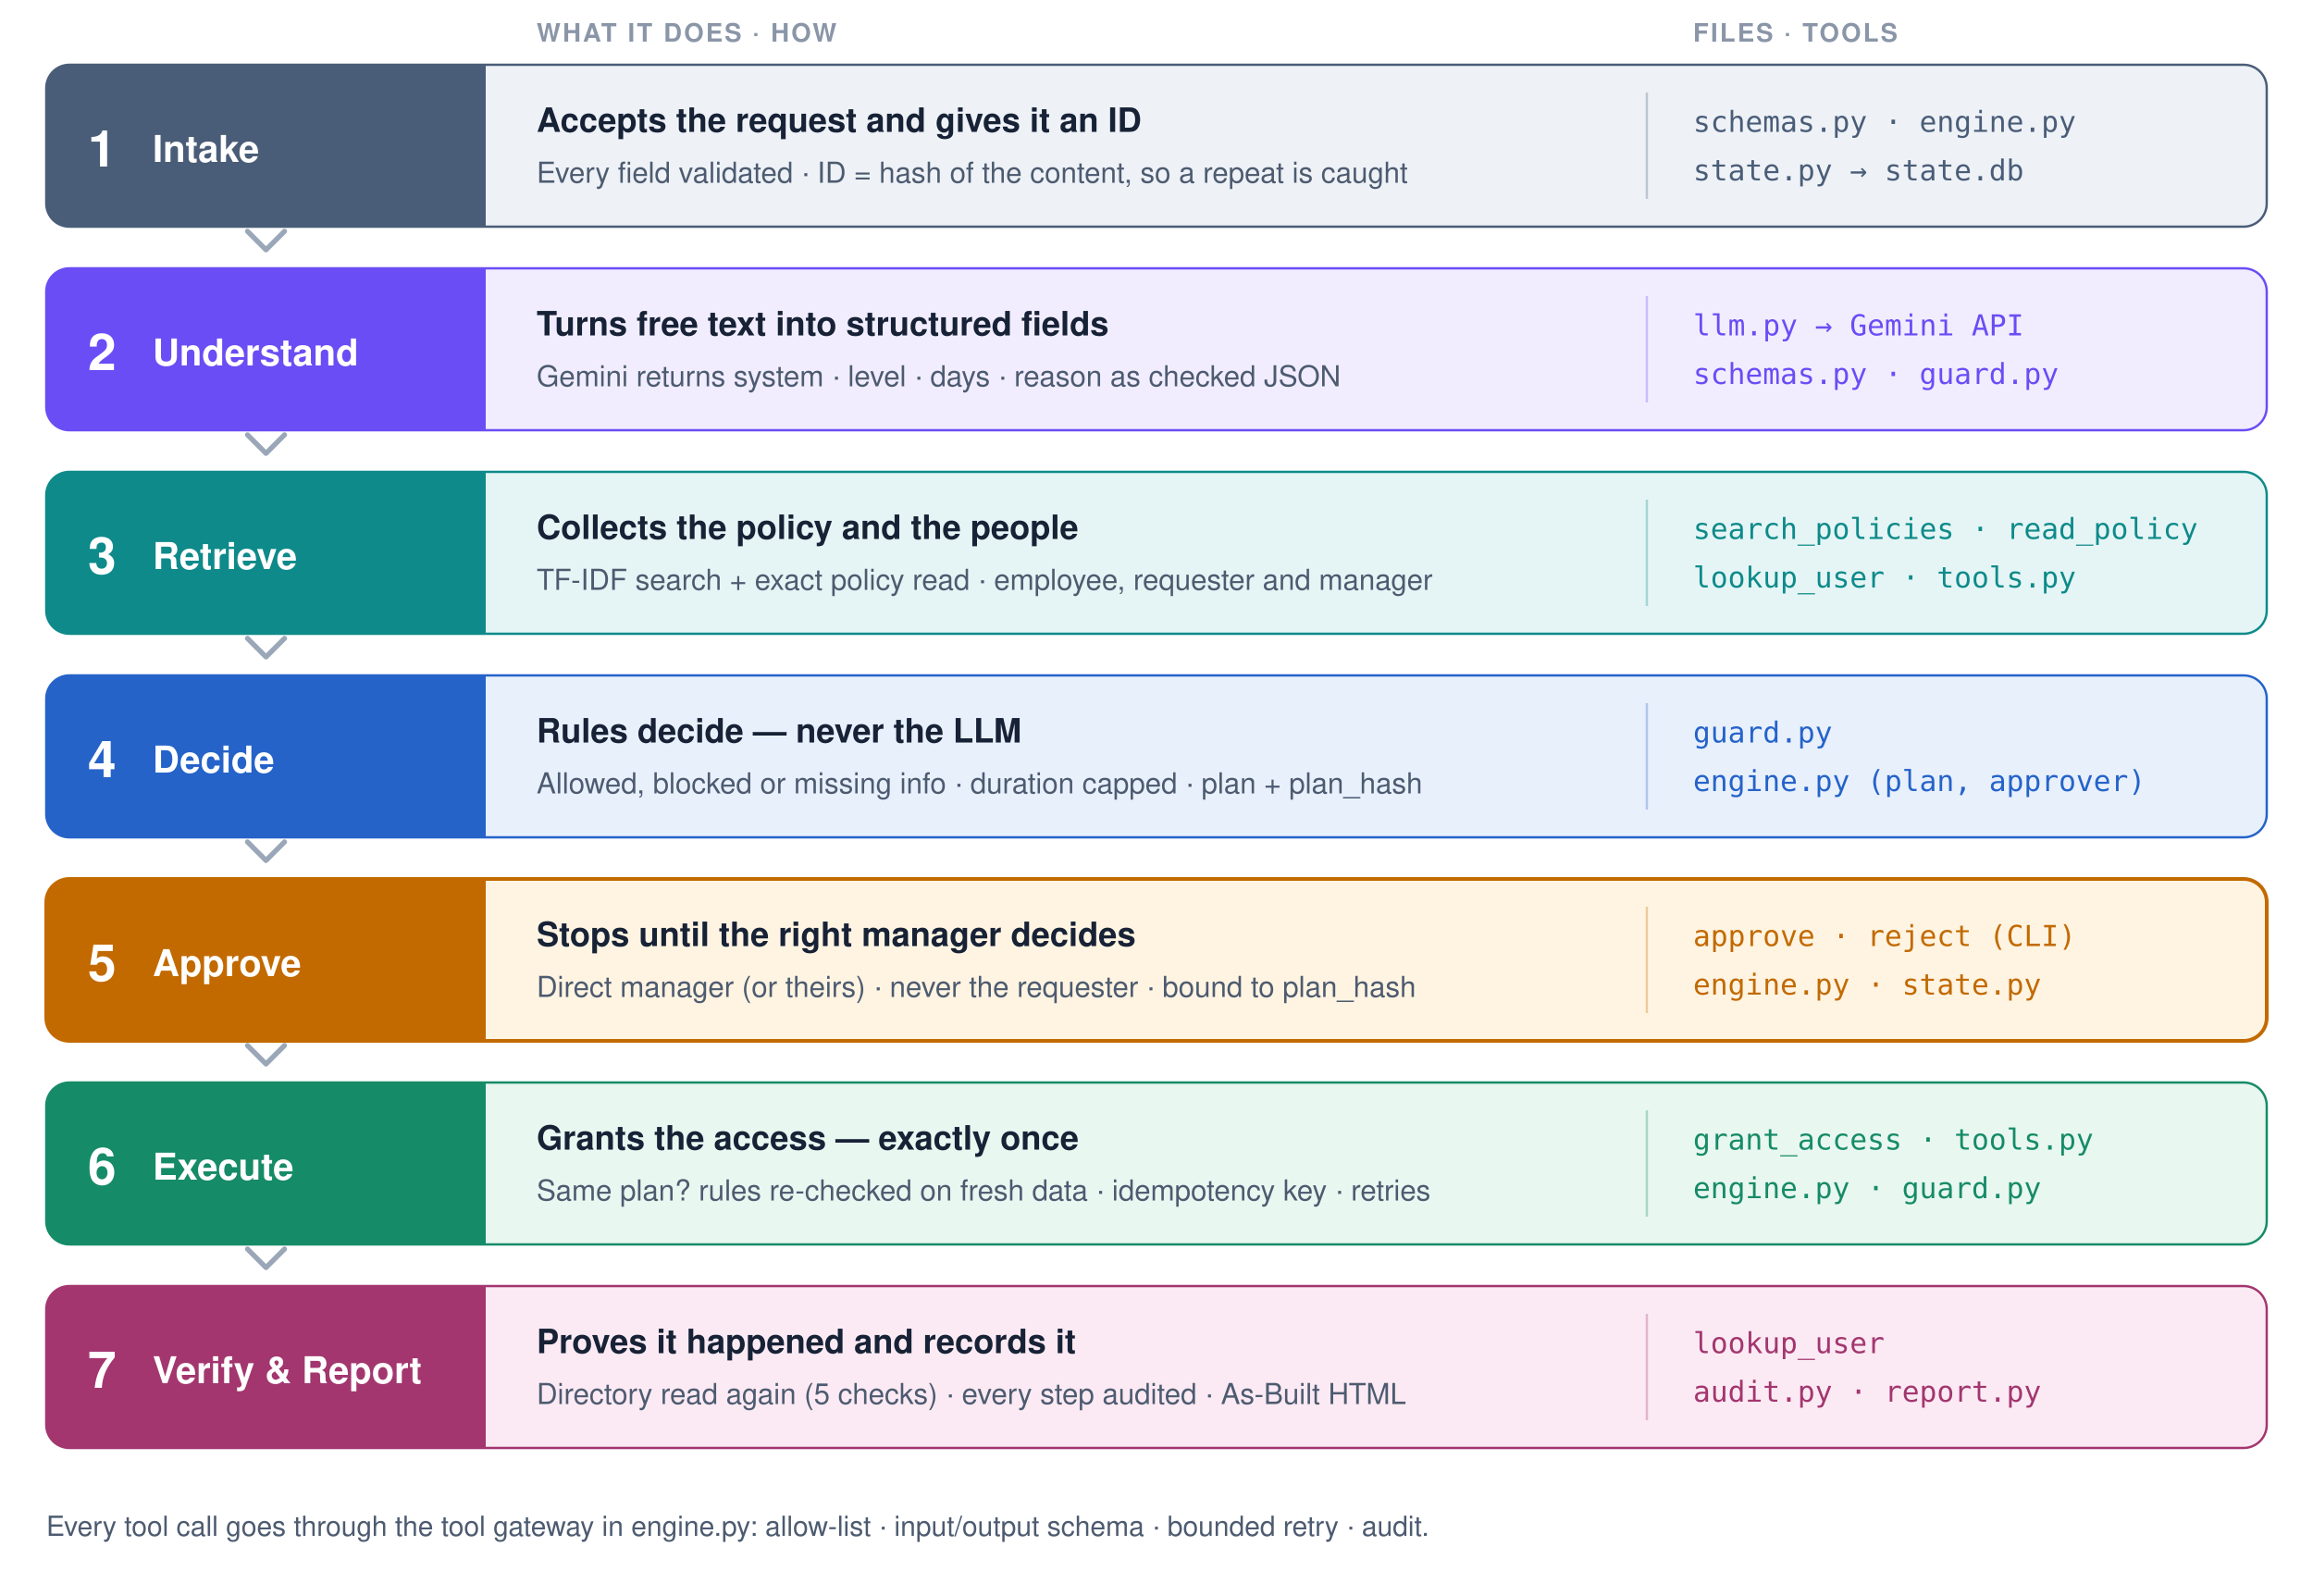
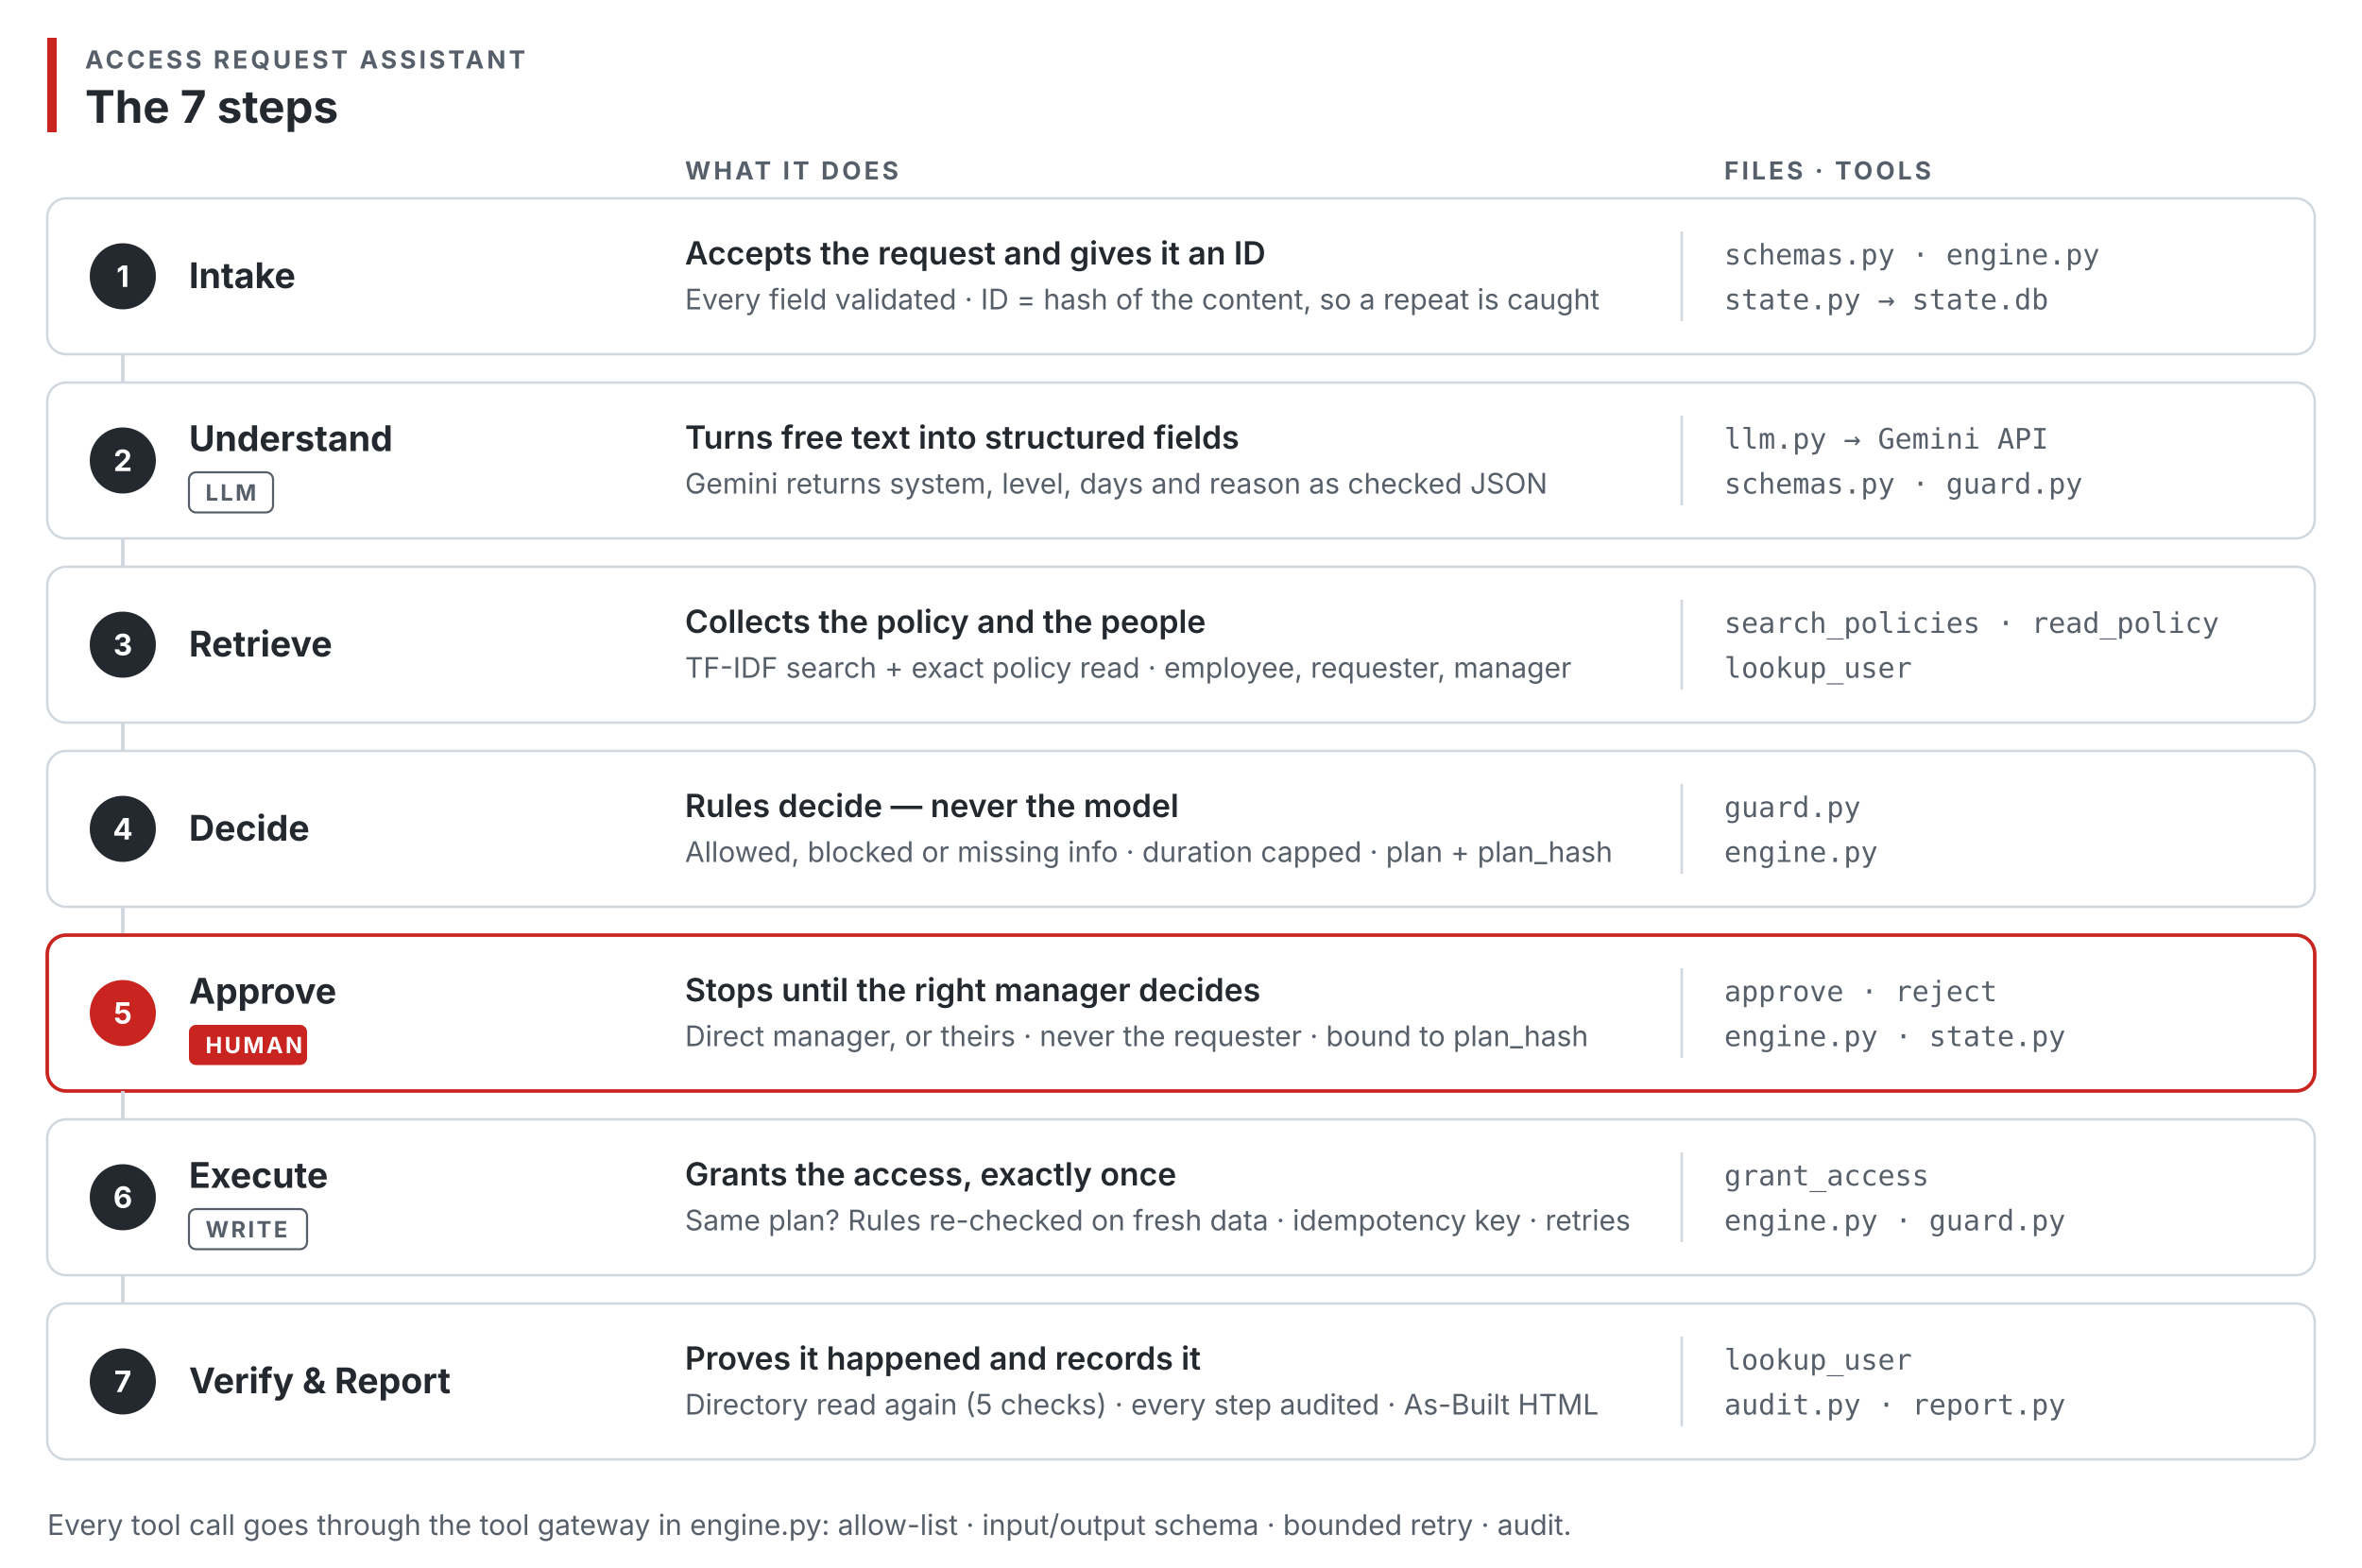
- <svg xmlns="http://www.w3.org/2000/svg" viewBox="0 0 1000 690" width="1000" height="690" font-family="-apple-system, Segoe UI, Helvetica, Arial, sans-serif">
-   <defs>
-     <marker id="a" viewBox="0 0 10 10" refX="5" refY="9" markerWidth="8" markerHeight="8" orient="auto">
-       <path d="M0,0 L10,0 L5,10 z" fill="#9aa7b8" />
-     </marker>
-     <style>
-       .num  { font-size:22px; font-weight:800; fill:#ffffff; }
-       .name { font-size:16px; font-weight:700; fill:#ffffff; }
-       .what { font-size:14.5px; font-weight:700; fill:#172236; }
-       .how  { font-size:12.5px; fill:#4d5b70; }
-       .file { font-size:12.5px; font-family: ui-monospace, "Cascadia Code", Consolas, monospace; }
-       .hdr  { font-size:11px; font-weight:700; fill:#8a96a8; letter-spacing:.08em; }
-       .foot { font-size:12px; fill:#4d5b70; }
-     </style>
-   </defs>
-   <rect width="1000" height="690" fill="#ffffff" />
-   <text class="hdr" x="232" y="18">WHAT IT DOES · HOW</text>
-   <text class="hdr" x="732" y="18">FILES · TOOLS</text>
-   <g transform="translate(0,28)">
-     <rect x="20" y="0" width="960" height="70" rx="10" fill="#eef2f7" stroke="#4a5d78" />
-     <rect x="20" y="0" width="190" height="70" rx="10" fill="#4a5d78" />
-     <rect x="200" y="0" width="10" height="70" fill="#4a5d78" />
-     <text class="num" x="38" y="44">1</text>
-     <text class="name" x="66" y="42">Intake</text>
-     <text class="what" x="232" y="29">Accepts the request and gives it an ID</text>
-     <text class="how" x="232" y="51">Every field validated · ID = hash of the content, so a repeat is caught</text>
-     <line x1="712" y1="12" x2="712" y2="58" stroke="#4a5d78" stroke-opacity=".3" />
-     <text class="file" x="732" y="29" fill="#4a5d78">schemas.py · engine.py</text>
-     <text class="file" x="732" y="50" fill="#4a5d78">state.py → state.db</text>
-   </g>
-   <polyline points="107,100 115,108 123,100" fill="none" stroke="#9aa7b8" stroke-width="2.2" stroke-linecap="round" stroke-linejoin="round" />
-   <g transform="translate(0,116)">
-     <rect x="20" y="0" width="960" height="70" rx="10" fill="#f1edff" stroke="#6a4df5" />
-     <rect x="20" y="0" width="190" height="70" rx="10" fill="#6a4df5" />
-     <rect x="200" y="0" width="10" height="70" fill="#6a4df5" />
-     <text class="num" x="38" y="44">2</text>
-     <text class="name" x="66" y="42">Understand</text>
-     <text class="what" x="232" y="29">Turns free text into structured fields</text>
-     <text class="how" x="232" y="51">Gemini returns system · level · days · reason as checked JSON</text>
-     <line x1="712" y1="12" x2="712" y2="58" stroke="#6a4df5" stroke-opacity=".3" />
-     <text class="file" x="732" y="29" fill="#6a4df5">llm.py → Gemini API</text>
-     <text class="file" x="732" y="50" fill="#6a4df5">schemas.py · guard.py</text>
-   </g>
-   <polyline points="107,188 115,196 123,188" fill="none" stroke="#9aa7b8" stroke-width="2.2" stroke-linecap="round" stroke-linejoin="round" />
-   <g transform="translate(0,204)">
-     <rect x="20" y="0" width="960" height="70" rx="10" fill="#e5f5f5" stroke="#0e8a8a" />
-     <rect x="20" y="0" width="190" height="70" rx="10" fill="#0e8a8a" />
-     <rect x="200" y="0" width="10" height="70" fill="#0e8a8a" />
-     <text class="num" x="38" y="44">3</text>
-     <text class="name" x="66" y="42">Retrieve</text>
-     <text class="what" x="232" y="29">Collects the policy and the people</text>
-     <text class="how" x="232" y="51">TF-IDF search + exact policy read · employee, requester and manager</text>
-     <line x1="712" y1="12" x2="712" y2="58" stroke="#0e8a8a" stroke-opacity=".3" />
-     <text class="file" x="732" y="29" fill="#0e8a8a">search_policies · read_policy</text>
-     <text class="file" x="732" y="50" fill="#0e8a8a">lookup_user · tools.py</text>
-   </g>
-   <polyline points="107,276 115,284 123,276" fill="none" stroke="#9aa7b8" stroke-width="2.2" stroke-linecap="round" stroke-linejoin="round" />
-   <g transform="translate(0,292)">
-     <rect x="20" y="0" width="960" height="70" rx="10" fill="#e8f0fc" stroke="#2563c9" />
-     <rect x="20" y="0" width="190" height="70" rx="10" fill="#2563c9" />
-     <rect x="200" y="0" width="10" height="70" fill="#2563c9" />
-     <text class="num" x="38" y="44">4</text>
-     <text class="name" x="66" y="42">Decide</text>
-     <text class="what" x="232" y="29">Rules decide — never the LLM</text>
-     <text class="how" x="232" y="51">Allowed, blocked or missing info · duration capped · plan + plan_hash</text>
-     <line x1="712" y1="12" x2="712" y2="58" stroke="#2563c9" stroke-opacity=".3" />
-     <text class="file" x="732" y="29" fill="#2563c9">guard.py</text>
-     <text class="file" x="732" y="50" fill="#2563c9">engine.py (plan, approver)</text>
-   </g>
-   <polyline points="107,364 115,372 123,364" fill="none" stroke="#9aa7b8" stroke-width="2.2" stroke-linecap="round" stroke-linejoin="round" />
-   <g transform="translate(0,380)">
-     <rect x="20" y="0" width="960" height="70" rx="10" fill="#fff4e2" stroke="#c26a00" stroke-width="1.6" />
-     <rect x="20" y="0" width="190" height="70" rx="10" fill="#c26a00" />
-     <rect x="200" y="0" width="10" height="70" fill="#c26a00" />
-     <text class="num" x="38" y="44">5</text>
-     <text class="name" x="66" y="42">Approve</text>
-     <text class="what" x="232" y="29">Stops until the right manager decides</text>
-     <text class="how" x="232" y="51">Direct manager (or theirs) · never the requester · bound to plan_hash</text>
-     <line x1="712" y1="12" x2="712" y2="58" stroke="#c26a00" stroke-opacity=".3" />
-     <text class="file" x="732" y="29" fill="#c26a00">approve · reject (CLI)</text>
-     <text class="file" x="732" y="50" fill="#c26a00">engine.py · state.py</text>
-   </g>
-   <polyline points="107,452 115,460 123,452" fill="none" stroke="#9aa7b8" stroke-width="2.2" stroke-linecap="round" stroke-linejoin="round" />
-   <g transform="translate(0,468)">
-     <rect x="20" y="0" width="960" height="70" rx="10" fill="#e8f7f0" stroke="#168b68" />
-     <rect x="20" y="0" width="190" height="70" rx="10" fill="#168b68" />
-     <rect x="200" y="0" width="10" height="70" fill="#168b68" />
-     <text class="num" x="38" y="44">6</text>
-     <text class="name" x="66" y="42">Execute</text>
-     <text class="what" x="232" y="29">Grants the access — exactly once</text>
-     <text class="how" x="232" y="51">Same plan? rules re-checked on fresh data · idempotency key · retries</text>
-     <line x1="712" y1="12" x2="712" y2="58" stroke="#168b68" stroke-opacity=".3" />
-     <text class="file" x="732" y="29" fill="#168b68">grant_access · tools.py</text>
-     <text class="file" x="732" y="50" fill="#168b68">engine.py · guard.py</text>
-   </g>
-   <polyline points="107,540 115,548 123,540" fill="none" stroke="#9aa7b8" stroke-width="2.2" stroke-linecap="round" stroke-linejoin="round" />
-   <g transform="translate(0,556)">
-     <rect x="20" y="0" width="960" height="70" rx="10" fill="#fbeaf3" stroke="#a3366f" />
-     <rect x="20" y="0" width="190" height="70" rx="10" fill="#a3366f" />
-     <rect x="200" y="0" width="10" height="70" fill="#a3366f" />
-     <text class="num" x="38" y="44">7</text>
-     <text class="name" x="66" y="42">Verify &amp; Report</text>
-     <text class="what" x="232" y="29">Proves it happened and records it</text>
-     <text class="how" x="232" y="51">Directory read again (5 checks) · every step audited · As-Built HTML</text>
-     <line x1="712" y1="12" x2="712" y2="58" stroke="#a3366f" stroke-opacity=".3" />
-     <text class="file" x="732" y="29" fill="#a3366f">lookup_user</text>
-     <text class="file" x="732" y="50" fill="#a3366f">audit.py · report.py</text>
-   </g>
-   <text class="foot" x="20" y="664">Every tool call goes through the tool gateway in engine.py: allow-list · input/output schema · bounded retry · audit.</text>
+ <svg xmlns="http://www.w3.org/2000/svg" viewBox="0 0 1000 664" width="1000" height="664" font-family="Inter, -apple-system, Segoe UI, Helvetica, Arial, sans-serif">
+   <style>
+ .k{font-size:10.5px;font-weight:700;fill:#57606a;letter-spacing:.12em}
+ .ttl{font-size:19px;font-weight:700;fill:#24292f}
+ .nm{font-size:15px;font-weight:700;fill:#24292f}
+ .wh{font-size:13.5px;font-weight:600;fill:#24292f}
+ .hw{font-size:12px;fill:#57606a}
+ .mo{font-size:12px;fill:#57606a;font-family:ui-monospace,"SF Mono",Consolas,monospace}
+ .cn{font-size:12.5px;font-weight:700;fill:#fff}
+ .ch{font-size:9.5px;font-weight:700;letter-spacing:.1em}
+ .lb{font-size:11px;fill:#57606a}
+ .stt{font-size:12px;font-weight:700;fill:#24292f}
+ .sr{font-size:12px;fill:#57606a}
+ </style>
+   <rect width="1000" height="664" fill="#fff" />
+   <rect x="20" y="16" width="4" height="40" fill="#c9241f" />
+   <text class="k" x="36" y="29">ACCESS REQUEST ASSISTANT</text>
+   <text class="ttl" x="36" y="52">The 7 steps</text>
+   <text class="k" x="290" y="76">WHAT IT DOES</text>
+   <text class="k" x="730" y="76">FILES · TOOLS</text>
+   <rect x="20" y="84" width="960" height="66" rx="8" fill="#fff" stroke="#d0d7de" stroke-width="1" />
+   <line x1="52" y1="150" x2="52" y2="162" stroke="#d0d7de" stroke-width="1.5" />
+   <circle cx="52" cy="117.0" r="14" fill="#24292f" />
+   <text class="cn" x="52" y="121.5" text-anchor="middle">1</text>
+   <text class="nm" x="80" y="122.0">Intake</text>
+   <text class="wh" x="290" y="112">Accepts the request and gives it an ID</text>
+   <text class="hw" x="290" y="131">Every field validated · ID = hash of the content, so a repeat is caught</text>
+   <line x1="712" y1="98" x2="712" y2="136" stroke="#d0d7de" />
+   <text class="mo" x="730" y="112">schemas.py · engine.py</text>
+   <text class="mo" x="730" y="131">state.py → state.db</text>
+   <rect x="20" y="162" width="960" height="66" rx="8" fill="#fff" stroke="#d0d7de" stroke-width="1" />
+   <line x1="52" y1="228" x2="52" y2="240" stroke="#d0d7de" stroke-width="1.5" />
+   <circle cx="52" cy="195.0" r="14" fill="#24292f" />
+   <text class="cn" x="52" y="199.5" text-anchor="middle">2</text>
+   <text class="nm" x="80" y="191">Understand</text>
+   <rect x="80" y="200" width="35.6" height="17" rx="3" fill="#fff" stroke="#57606a" stroke-width=".9" />
+   <text class="ch" x="87" y="212" fill="#57606a">LLM</text>
+   <text class="wh" x="290" y="190">Turns free text into structured fields</text>
+   <text class="hw" x="290" y="209">Gemini returns system, level, days and reason as checked JSON</text>
+   <line x1="712" y1="176" x2="712" y2="214" stroke="#d0d7de" />
+   <text class="mo" x="730" y="190">llm.py → Gemini API</text>
+   <text class="mo" x="730" y="209">schemas.py · guard.py</text>
+   <rect x="20" y="240" width="960" height="66" rx="8" fill="#fff" stroke="#d0d7de" stroke-width="1" />
+   <line x1="52" y1="306" x2="52" y2="318" stroke="#d0d7de" stroke-width="1.5" />
+   <circle cx="52" cy="273.0" r="14" fill="#24292f" />
+   <text class="cn" x="52" y="277.5" text-anchor="middle">3</text>
+   <text class="nm" x="80" y="278.0">Retrieve</text>
+   <text class="wh" x="290" y="268">Collects the policy and the people</text>
+   <text class="hw" x="290" y="287">TF-IDF search + exact policy read · employee, requester, manager</text>
+   <line x1="712" y1="254" x2="712" y2="292" stroke="#d0d7de" />
+   <text class="mo" x="730" y="268">search_policies · read_policy</text>
+   <text class="mo" x="730" y="287">lookup_user</text>
+   <rect x="20" y="318" width="960" height="66" rx="8" fill="#fff" stroke="#d0d7de" stroke-width="1" />
+   <line x1="52" y1="384" x2="52" y2="396" stroke="#d0d7de" stroke-width="1.5" />
+   <circle cx="52" cy="351.0" r="14" fill="#24292f" />
+   <text class="cn" x="52" y="355.5" text-anchor="middle">4</text>
+   <text class="nm" x="80" y="356.0">Decide</text>
+   <text class="wh" x="290" y="346">Rules decide — never the model</text>
+   <text class="hw" x="290" y="365">Allowed, blocked or missing info · duration capped · plan + plan_hash</text>
+   <line x1="712" y1="332" x2="712" y2="370" stroke="#d0d7de" />
+   <text class="mo" x="730" y="346">guard.py</text>
+   <text class="mo" x="730" y="365">engine.py</text>
+   <rect x="20" y="396" width="960" height="66" rx="8" fill="#fff" stroke="#c9241f" stroke-width="1.5" />
+   <line x1="52" y1="462" x2="52" y2="474" stroke="#d0d7de" stroke-width="1.5" />
+   <circle cx="52" cy="429.0" r="14" fill="#c9241f" />
+   <text class="cn" x="52" y="433.5" text-anchor="middle">5</text>
+   <text class="nm" x="80" y="425">Approve</text>
+   <rect x="80" y="434" width="50.0" height="17" rx="3" fill="#c9241f" />
+   <text class="ch" x="87" y="446" fill="#fff">HUMAN</text>
+   <text class="wh" x="290" y="424">Stops until the right manager decides</text>
+   <text class="hw" x="290" y="443">Direct manager, or theirs · never the requester · bound to plan_hash</text>
+   <line x1="712" y1="410" x2="712" y2="448" stroke="#d0d7de" />
+   <text class="mo" x="730" y="424">approve · reject</text>
+   <text class="mo" x="730" y="443">engine.py · state.py</text>
+   <rect x="20" y="474" width="960" height="66" rx="8" fill="#fff" stroke="#d0d7de" stroke-width="1" />
+   <line x1="52" y1="540" x2="52" y2="552" stroke="#d0d7de" stroke-width="1.5" />
+   <circle cx="52" cy="507.0" r="14" fill="#24292f" />
+   <text class="cn" x="52" y="511.5" text-anchor="middle">6</text>
+   <text class="nm" x="80" y="503">Execute</text>
+   <rect x="80" y="512" width="50.0" height="17" rx="3" fill="#fff" stroke="#57606a" stroke-width=".9" />
+   <text class="ch" x="87" y="524" fill="#57606a">WRITE</text>
+   <text class="wh" x="290" y="502">Grants the access, exactly once</text>
+   <text class="hw" x="290" y="521">Same plan? Rules re-checked on fresh data · idempotency key · retries</text>
+   <line x1="712" y1="488" x2="712" y2="526" stroke="#d0d7de" />
+   <text class="mo" x="730" y="502">grant_access</text>
+   <text class="mo" x="730" y="521">engine.py · guard.py</text>
+   <rect x="20" y="552" width="960" height="66" rx="8" fill="#fff" stroke="#d0d7de" stroke-width="1" />
+   <circle cx="52" cy="585.0" r="14" fill="#24292f" />
+   <text class="cn" x="52" y="589.5" text-anchor="middle">7</text>
+   <text class="nm" x="80" y="590.0">Verify &amp; Report</text>
+   <text class="wh" x="290" y="580">Proves it happened and records it</text>
+   <text class="hw" x="290" y="599">Directory read again (5 checks) · every step audited · As-Built HTML</text>
+   <line x1="712" y1="566" x2="712" y2="604" stroke="#d0d7de" />
+   <text class="mo" x="730" y="580">lookup_user</text>
+   <text class="mo" x="730" y="599">audit.py · report.py</text>
+   <text class="hw" x="20" y="650">Every tool call goes through the tool gateway in engine.py: allow-list · input/output schema · bounded retry · audit.</text>
</svg>
